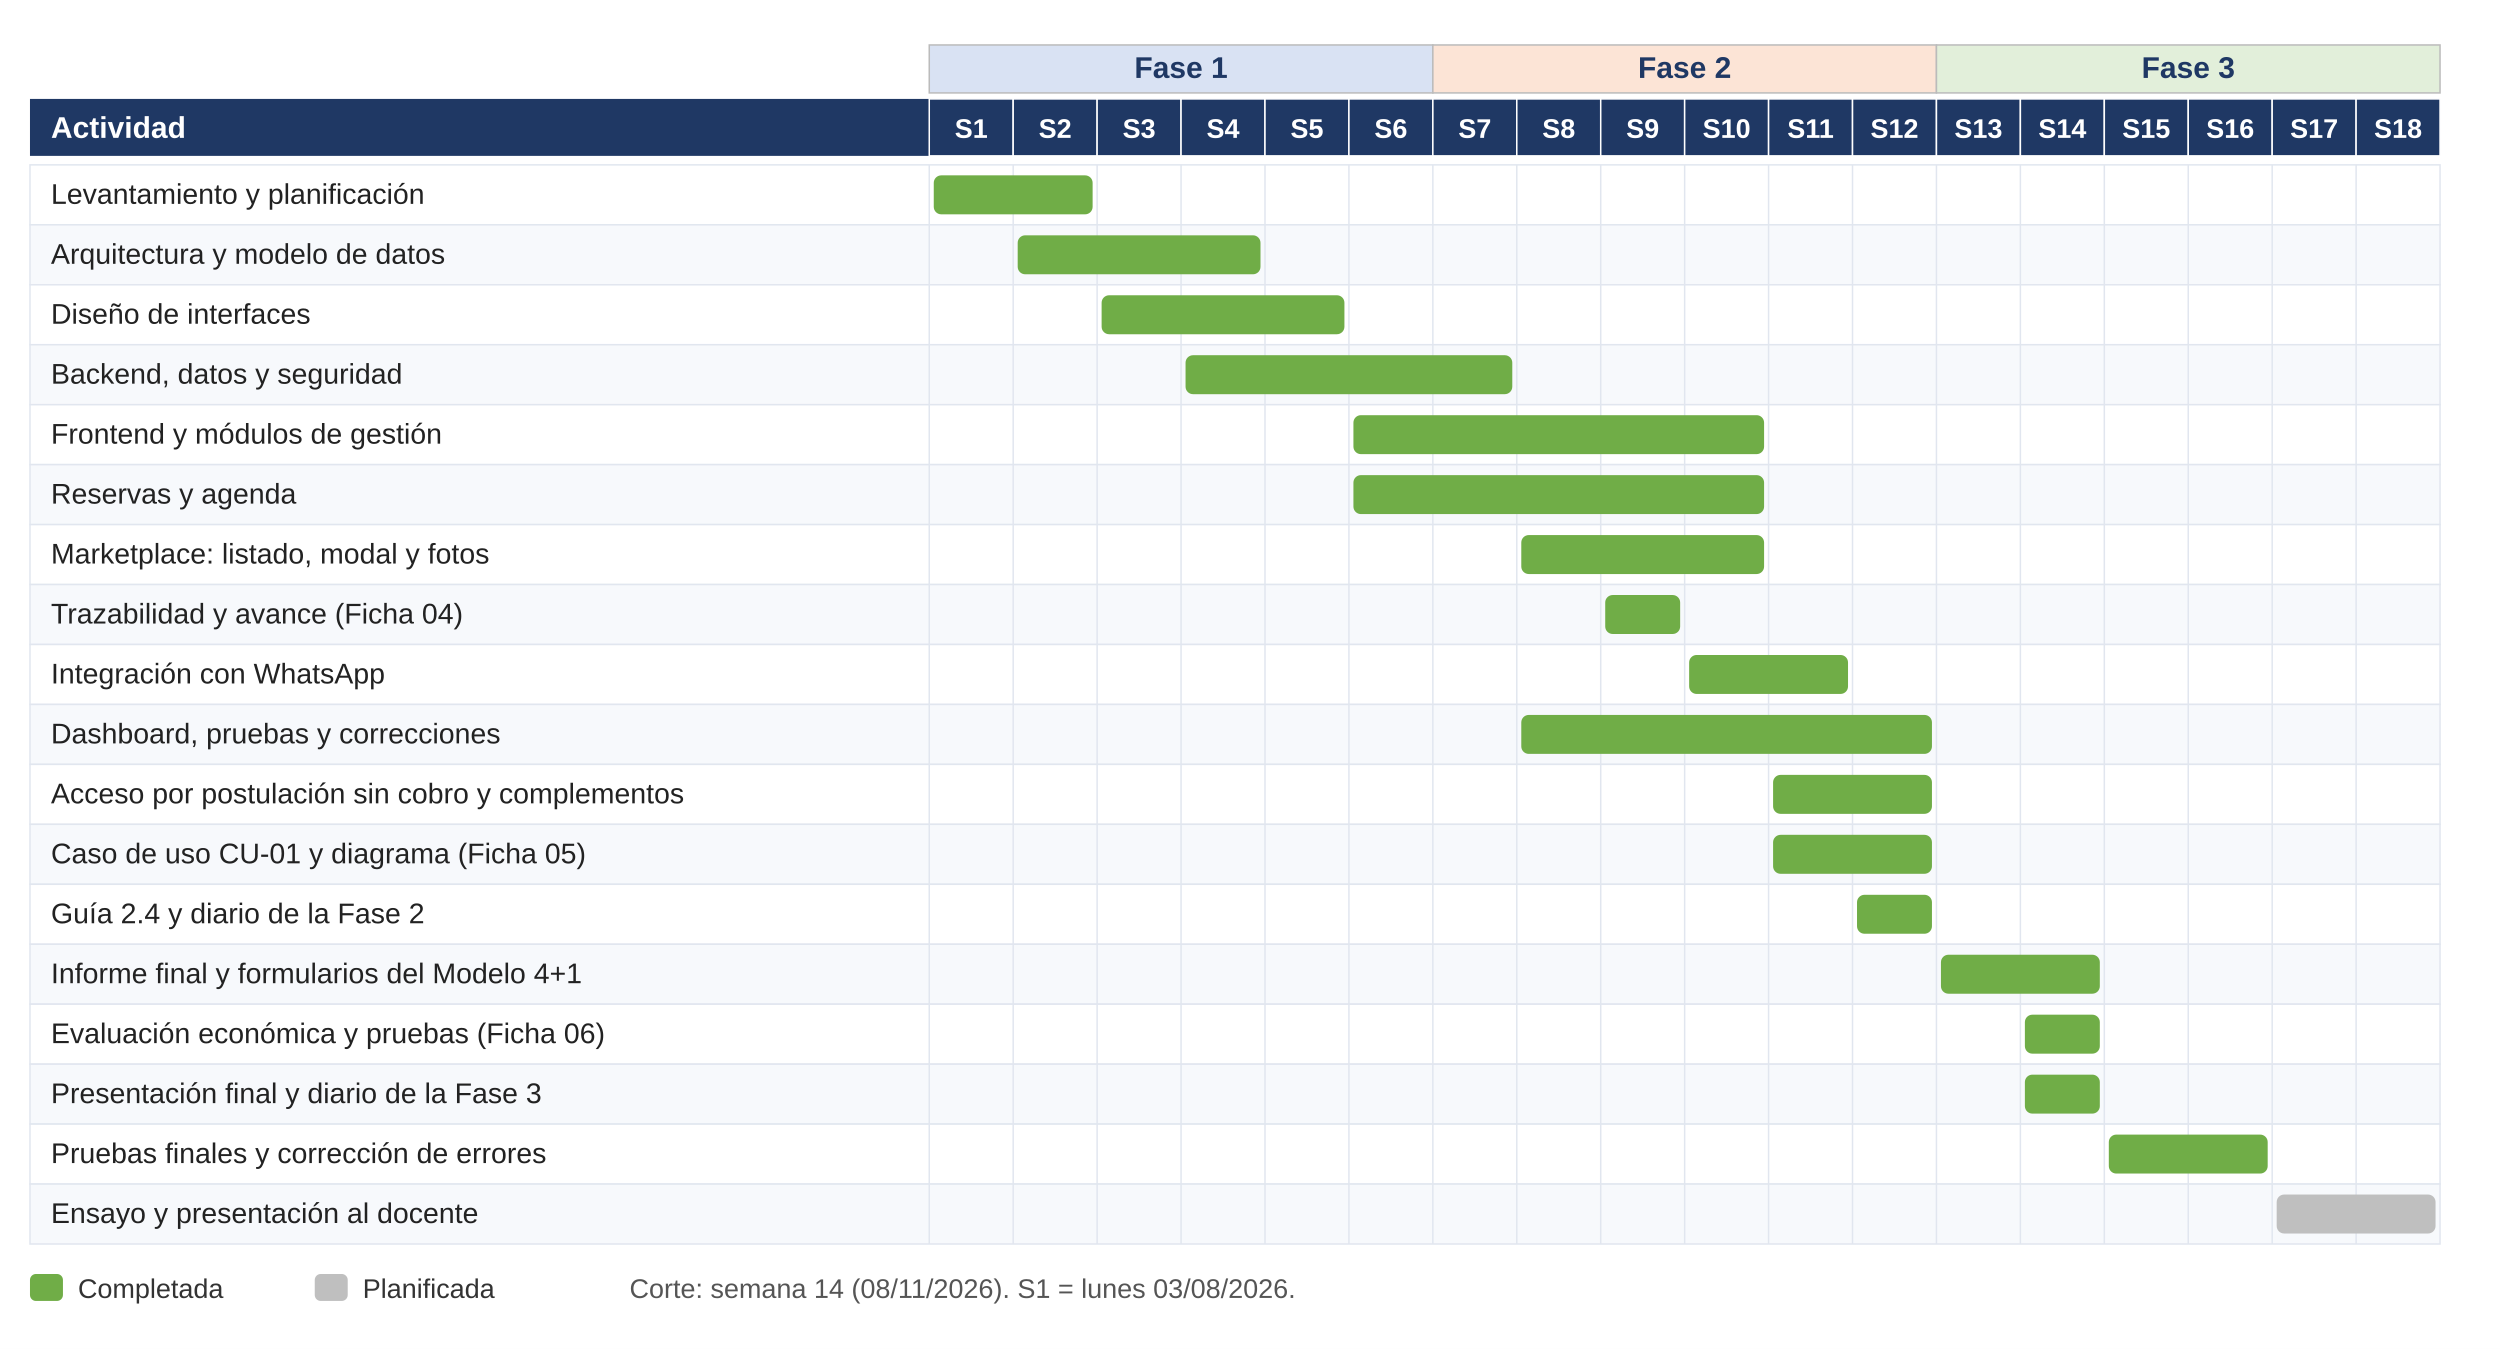
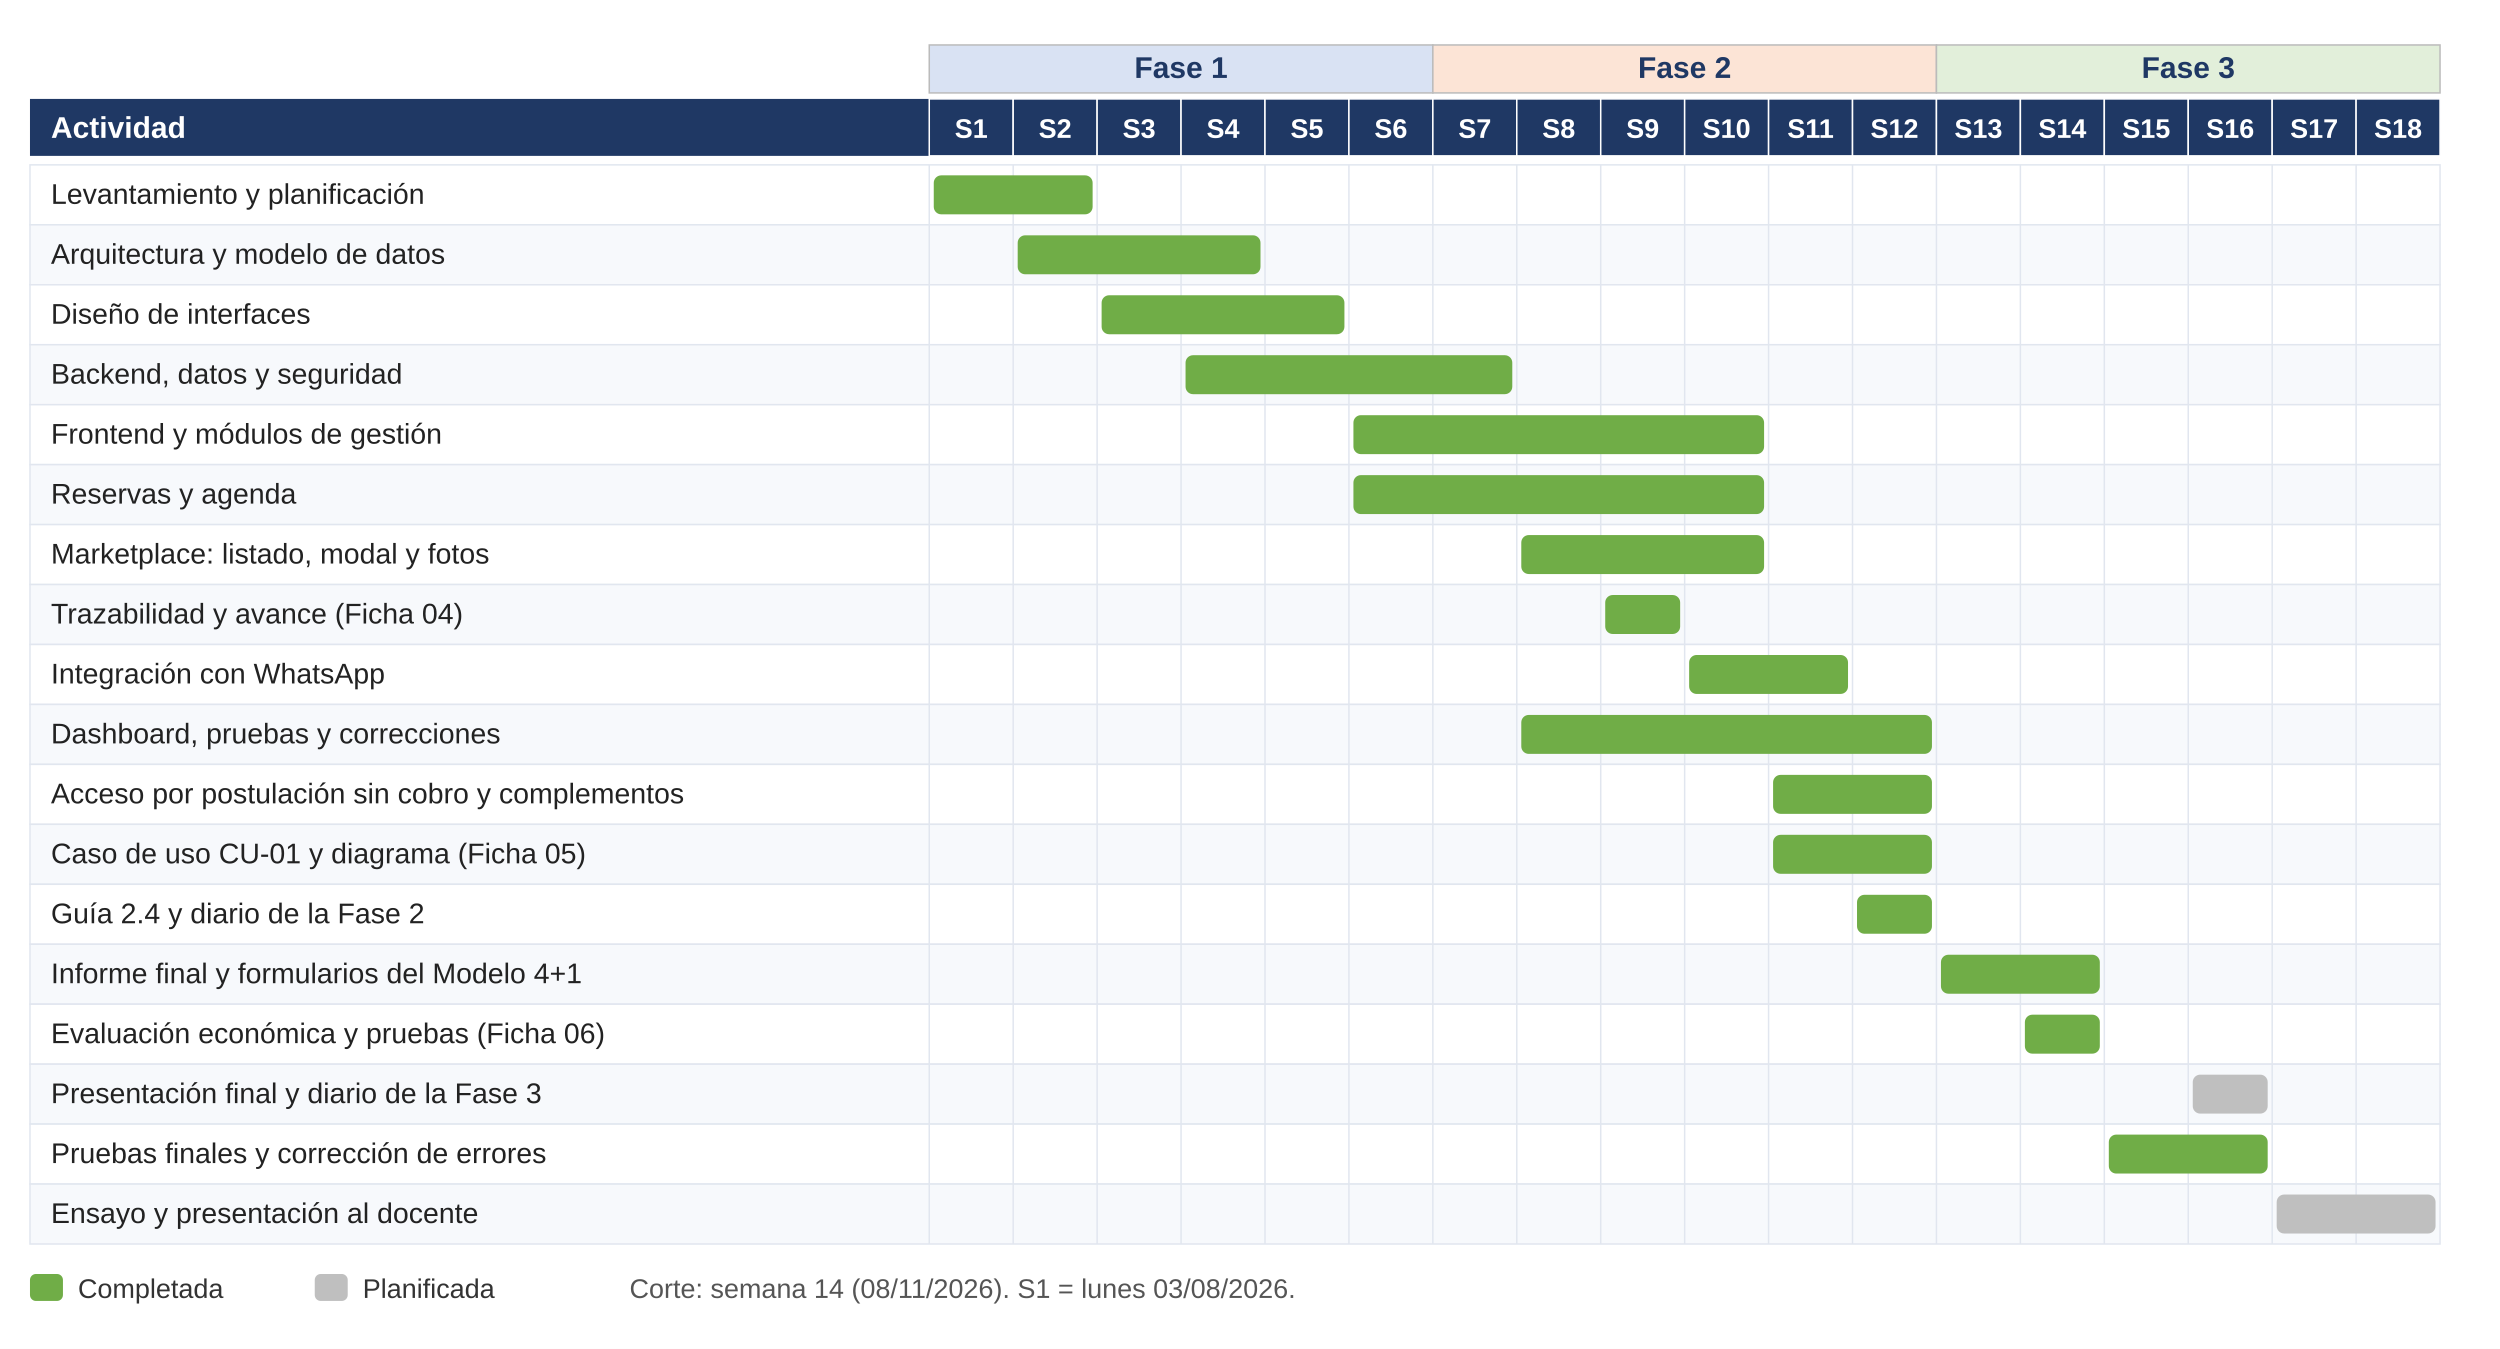
<svg xmlns="http://www.w3.org/2000/svg" width="1668" height="900">
  <rect width="1668" height="900" fill="#fff" />
  <rect x="620" y="30" width="336" height="32" fill="#D9E2F3" stroke="#bbb" />
  <text x="788" y="52" text-anchor="middle" font-family="Segoe UI, Arial" font-size="20" font-weight="700" fill="#1F3864">Fase 1</text>
  <rect x="956" y="30" width="336" height="32" fill="#FCE4D6" stroke="#bbb" />
  <text x="1124" y="52" text-anchor="middle" font-family="Segoe UI, Arial" font-size="20" font-weight="700" fill="#1F3864">Fase 2</text>
  <rect x="1292" y="30" width="336" height="32" fill="#E2EFDA" stroke="#bbb" />
  <text x="1460" y="52" text-anchor="middle" font-family="Segoe UI, Arial" font-size="20" font-weight="700" fill="#1F3864">Fase 3</text>
  <rect x="20" y="66" width="600" height="38" fill="#1F3864" />
  <text x="34" y="92" font-family="Segoe UI, Arial" font-size="20" font-weight="700" fill="#fff">Actividad</text>
  <rect x="620" y="66" width="56" height="38" fill="#1F3864" stroke="#fff" />
  <text x="648" y="92" text-anchor="middle" font-family="Segoe UI, Arial" font-size="18" font-weight="700" fill="#fff">S1</text>
  <rect x="676" y="66" width="56" height="38" fill="#1F3864" stroke="#fff" />
  <text x="704" y="92" text-anchor="middle" font-family="Segoe UI, Arial" font-size="18" font-weight="700" fill="#fff">S2</text>
  <rect x="732" y="66" width="56" height="38" fill="#1F3864" stroke="#fff" />
  <text x="760" y="92" text-anchor="middle" font-family="Segoe UI, Arial" font-size="18" font-weight="700" fill="#fff">S3</text>
  <rect x="788" y="66" width="56" height="38" fill="#1F3864" stroke="#fff" />
  <text x="816" y="92" text-anchor="middle" font-family="Segoe UI, Arial" font-size="18" font-weight="700" fill="#fff">S4</text>
  <rect x="844" y="66" width="56" height="38" fill="#1F3864" stroke="#fff" />
  <text x="872" y="92" text-anchor="middle" font-family="Segoe UI, Arial" font-size="18" font-weight="700" fill="#fff">S5</text>
  <rect x="900" y="66" width="56" height="38" fill="#1F3864" stroke="#fff" />
  <text x="928" y="92" text-anchor="middle" font-family="Segoe UI, Arial" font-size="18" font-weight="700" fill="#fff">S6</text>
  <rect x="956" y="66" width="56" height="38" fill="#1F3864" stroke="#fff" />
  <text x="984" y="92" text-anchor="middle" font-family="Segoe UI, Arial" font-size="18" font-weight="700" fill="#fff">S7</text>
  <rect x="1012" y="66" width="56" height="38" fill="#1F3864" stroke="#fff" />
  <text x="1040" y="92" text-anchor="middle" font-family="Segoe UI, Arial" font-size="18" font-weight="700" fill="#fff">S8</text>
  <rect x="1068" y="66" width="56" height="38" fill="#1F3864" stroke="#fff" />
  <text x="1096" y="92" text-anchor="middle" font-family="Segoe UI, Arial" font-size="18" font-weight="700" fill="#fff">S9</text>
  <rect x="1124" y="66" width="56" height="38" fill="#1F3864" stroke="#fff" />
  <text x="1152" y="92" text-anchor="middle" font-family="Segoe UI, Arial" font-size="18" font-weight="700" fill="#fff">S10</text>
  <rect x="1180" y="66" width="56" height="38" fill="#1F3864" stroke="#fff" />
  <text x="1208" y="92" text-anchor="middle" font-family="Segoe UI, Arial" font-size="18" font-weight="700" fill="#fff">S11</text>
  <rect x="1236" y="66" width="56" height="38" fill="#1F3864" stroke="#fff" />
  <text x="1264" y="92" text-anchor="middle" font-family="Segoe UI, Arial" font-size="18" font-weight="700" fill="#fff">S12</text>
  <rect x="1292" y="66" width="56" height="38" fill="#1F3864" stroke="#fff" />
  <text x="1320" y="92" text-anchor="middle" font-family="Segoe UI, Arial" font-size="18" font-weight="700" fill="#fff">S13</text>
  <rect x="1348" y="66" width="56" height="38" fill="#1F3864" stroke="#fff" />
  <text x="1376" y="92" text-anchor="middle" font-family="Segoe UI, Arial" font-size="18" font-weight="700" fill="#fff">S14</text>
  <rect x="1404" y="66" width="56" height="38" fill="#1F3864" stroke="#fff" />
  <text x="1432" y="92" text-anchor="middle" font-family="Segoe UI, Arial" font-size="18" font-weight="700" fill="#fff">S15</text>
  <rect x="1460" y="66" width="56" height="38" fill="#1F3864" stroke="#fff" />
  <text x="1488" y="92" text-anchor="middle" font-family="Segoe UI, Arial" font-size="18" font-weight="700" fill="#fff">S16</text>
  <rect x="1516" y="66" width="56" height="38" fill="#1F3864" stroke="#fff" />
  <text x="1544" y="92" text-anchor="middle" font-family="Segoe UI, Arial" font-size="18" font-weight="700" fill="#fff">S17</text>
  <rect x="1572" y="66" width="56" height="38" fill="#1F3864" stroke="#fff" />
  <text x="1600" y="92" text-anchor="middle" font-family="Segoe UI, Arial" font-size="18" font-weight="700" fill="#fff">S18</text>
  <rect x="20" y="110" width="1608" height="40" fill="#fff" stroke="#E1E6EF" />
  <text x="34" y="136" font-family="Segoe UI, Arial" font-size="19" fill="#222">Levantamiento y planificación</text>
  <line x1="620" y1="110" x2="620" y2="150" stroke="#E1E6EF" />
  <line x1="676" y1="110" x2="676" y2="150" stroke="#E1E6EF" />
  <line x1="732" y1="110" x2="732" y2="150" stroke="#E1E6EF" />
  <line x1="788" y1="110" x2="788" y2="150" stroke="#E1E6EF" />
  <line x1="844" y1="110" x2="844" y2="150" stroke="#E1E6EF" />
  <line x1="900" y1="110" x2="900" y2="150" stroke="#E1E6EF" />
  <line x1="956" y1="110" x2="956" y2="150" stroke="#E1E6EF" />
  <line x1="1012" y1="110" x2="1012" y2="150" stroke="#E1E6EF" />
  <line x1="1068" y1="110" x2="1068" y2="150" stroke="#E1E6EF" />
  <line x1="1124" y1="110" x2="1124" y2="150" stroke="#E1E6EF" />
  <line x1="1180" y1="110" x2="1180" y2="150" stroke="#E1E6EF" />
  <line x1="1236" y1="110" x2="1236" y2="150" stroke="#E1E6EF" />
  <line x1="1292" y1="110" x2="1292" y2="150" stroke="#E1E6EF" />
  <line x1="1348" y1="110" x2="1348" y2="150" stroke="#E1E6EF" />
  <line x1="1404" y1="110" x2="1404" y2="150" stroke="#E1E6EF" />
  <line x1="1460" y1="110" x2="1460" y2="150" stroke="#E1E6EF" />
  <line x1="1516" y1="110" x2="1516" y2="150" stroke="#E1E6EF" />
  <line x1="1572" y1="110" x2="1572" y2="150" stroke="#E1E6EF" />
  <rect x="623" y="117" width="106" height="26" rx="5" fill="#70AD47" />
  <rect x="20" y="150" width="1608" height="40" fill="#F7F9FC" stroke="#E1E6EF" />
  <text x="34" y="176" font-family="Segoe UI, Arial" font-size="19" fill="#222">Arquitectura y modelo de datos</text>
  <line x1="620" y1="150" x2="620" y2="190" stroke="#E1E6EF" />
  <line x1="676" y1="150" x2="676" y2="190" stroke="#E1E6EF" />
  <line x1="732" y1="150" x2="732" y2="190" stroke="#E1E6EF" />
  <line x1="788" y1="150" x2="788" y2="190" stroke="#E1E6EF" />
  <line x1="844" y1="150" x2="844" y2="190" stroke="#E1E6EF" />
  <line x1="900" y1="150" x2="900" y2="190" stroke="#E1E6EF" />
  <line x1="956" y1="150" x2="956" y2="190" stroke="#E1E6EF" />
  <line x1="1012" y1="150" x2="1012" y2="190" stroke="#E1E6EF" />
  <line x1="1068" y1="150" x2="1068" y2="190" stroke="#E1E6EF" />
  <line x1="1124" y1="150" x2="1124" y2="190" stroke="#E1E6EF" />
  <line x1="1180" y1="150" x2="1180" y2="190" stroke="#E1E6EF" />
  <line x1="1236" y1="150" x2="1236" y2="190" stroke="#E1E6EF" />
  <line x1="1292" y1="150" x2="1292" y2="190" stroke="#E1E6EF" />
  <line x1="1348" y1="150" x2="1348" y2="190" stroke="#E1E6EF" />
  <line x1="1404" y1="150" x2="1404" y2="190" stroke="#E1E6EF" />
  <line x1="1460" y1="150" x2="1460" y2="190" stroke="#E1E6EF" />
  <line x1="1516" y1="150" x2="1516" y2="190" stroke="#E1E6EF" />
  <line x1="1572" y1="150" x2="1572" y2="190" stroke="#E1E6EF" />
  <rect x="679" y="157" width="162" height="26" rx="5" fill="#70AD47" />
  <rect x="20" y="190" width="1608" height="40" fill="#fff" stroke="#E1E6EF" />
  <text x="34" y="216" font-family="Segoe UI, Arial" font-size="19" fill="#222">Diseño de interfaces</text>
  <line x1="620" y1="190" x2="620" y2="230" stroke="#E1E6EF" />
  <line x1="676" y1="190" x2="676" y2="230" stroke="#E1E6EF" />
  <line x1="732" y1="190" x2="732" y2="230" stroke="#E1E6EF" />
  <line x1="788" y1="190" x2="788" y2="230" stroke="#E1E6EF" />
  <line x1="844" y1="190" x2="844" y2="230" stroke="#E1E6EF" />
  <line x1="900" y1="190" x2="900" y2="230" stroke="#E1E6EF" />
  <line x1="956" y1="190" x2="956" y2="230" stroke="#E1E6EF" />
  <line x1="1012" y1="190" x2="1012" y2="230" stroke="#E1E6EF" />
  <line x1="1068" y1="190" x2="1068" y2="230" stroke="#E1E6EF" />
  <line x1="1124" y1="190" x2="1124" y2="230" stroke="#E1E6EF" />
  <line x1="1180" y1="190" x2="1180" y2="230" stroke="#E1E6EF" />
  <line x1="1236" y1="190" x2="1236" y2="230" stroke="#E1E6EF" />
  <line x1="1292" y1="190" x2="1292" y2="230" stroke="#E1E6EF" />
  <line x1="1348" y1="190" x2="1348" y2="230" stroke="#E1E6EF" />
  <line x1="1404" y1="190" x2="1404" y2="230" stroke="#E1E6EF" />
  <line x1="1460" y1="190" x2="1460" y2="230" stroke="#E1E6EF" />
  <line x1="1516" y1="190" x2="1516" y2="230" stroke="#E1E6EF" />
  <line x1="1572" y1="190" x2="1572" y2="230" stroke="#E1E6EF" />
  <rect x="735" y="197" width="162" height="26" rx="5" fill="#70AD47" />
  <rect x="20" y="230" width="1608" height="40" fill="#F7F9FC" stroke="#E1E6EF" />
  <text x="34" y="256" font-family="Segoe UI, Arial" font-size="19" fill="#222">Backend, datos y seguridad</text>
  <line x1="620" y1="230" x2="620" y2="270" stroke="#E1E6EF" />
  <line x1="676" y1="230" x2="676" y2="270" stroke="#E1E6EF" />
  <line x1="732" y1="230" x2="732" y2="270" stroke="#E1E6EF" />
  <line x1="788" y1="230" x2="788" y2="270" stroke="#E1E6EF" />
  <line x1="844" y1="230" x2="844" y2="270" stroke="#E1E6EF" />
  <line x1="900" y1="230" x2="900" y2="270" stroke="#E1E6EF" />
  <line x1="956" y1="230" x2="956" y2="270" stroke="#E1E6EF" />
  <line x1="1012" y1="230" x2="1012" y2="270" stroke="#E1E6EF" />
  <line x1="1068" y1="230" x2="1068" y2="270" stroke="#E1E6EF" />
  <line x1="1124" y1="230" x2="1124" y2="270" stroke="#E1E6EF" />
  <line x1="1180" y1="230" x2="1180" y2="270" stroke="#E1E6EF" />
  <line x1="1236" y1="230" x2="1236" y2="270" stroke="#E1E6EF" />
  <line x1="1292" y1="230" x2="1292" y2="270" stroke="#E1E6EF" />
  <line x1="1348" y1="230" x2="1348" y2="270" stroke="#E1E6EF" />
  <line x1="1404" y1="230" x2="1404" y2="270" stroke="#E1E6EF" />
  <line x1="1460" y1="230" x2="1460" y2="270" stroke="#E1E6EF" />
  <line x1="1516" y1="230" x2="1516" y2="270" stroke="#E1E6EF" />
  <line x1="1572" y1="230" x2="1572" y2="270" stroke="#E1E6EF" />
  <rect x="791" y="237" width="218" height="26" rx="5" fill="#70AD47" />
  <rect x="20" y="270" width="1608" height="40" fill="#fff" stroke="#E1E6EF" />
  <text x="34" y="296" font-family="Segoe UI, Arial" font-size="19" fill="#222">Frontend y módulos de gestión</text>
  <line x1="620" y1="270" x2="620" y2="310" stroke="#E1E6EF" />
  <line x1="676" y1="270" x2="676" y2="310" stroke="#E1E6EF" />
  <line x1="732" y1="270" x2="732" y2="310" stroke="#E1E6EF" />
  <line x1="788" y1="270" x2="788" y2="310" stroke="#E1E6EF" />
  <line x1="844" y1="270" x2="844" y2="310" stroke="#E1E6EF" />
  <line x1="900" y1="270" x2="900" y2="310" stroke="#E1E6EF" />
  <line x1="956" y1="270" x2="956" y2="310" stroke="#E1E6EF" />
  <line x1="1012" y1="270" x2="1012" y2="310" stroke="#E1E6EF" />
  <line x1="1068" y1="270" x2="1068" y2="310" stroke="#E1E6EF" />
  <line x1="1124" y1="270" x2="1124" y2="310" stroke="#E1E6EF" />
  <line x1="1180" y1="270" x2="1180" y2="310" stroke="#E1E6EF" />
  <line x1="1236" y1="270" x2="1236" y2="310" stroke="#E1E6EF" />
  <line x1="1292" y1="270" x2="1292" y2="310" stroke="#E1E6EF" />
  <line x1="1348" y1="270" x2="1348" y2="310" stroke="#E1E6EF" />
  <line x1="1404" y1="270" x2="1404" y2="310" stroke="#E1E6EF" />
  <line x1="1460" y1="270" x2="1460" y2="310" stroke="#E1E6EF" />
  <line x1="1516" y1="270" x2="1516" y2="310" stroke="#E1E6EF" />
  <line x1="1572" y1="270" x2="1572" y2="310" stroke="#E1E6EF" />
  <rect x="903" y="277" width="274" height="26" rx="5" fill="#70AD47" />
  <rect x="20" y="310" width="1608" height="40" fill="#F7F9FC" stroke="#E1E6EF" />
  <text x="34" y="336" font-family="Segoe UI, Arial" font-size="19" fill="#222">Reservas y agenda</text>
  <line x1="620" y1="310" x2="620" y2="350" stroke="#E1E6EF" />
  <line x1="676" y1="310" x2="676" y2="350" stroke="#E1E6EF" />
  <line x1="732" y1="310" x2="732" y2="350" stroke="#E1E6EF" />
  <line x1="788" y1="310" x2="788" y2="350" stroke="#E1E6EF" />
  <line x1="844" y1="310" x2="844" y2="350" stroke="#E1E6EF" />
  <line x1="900" y1="310" x2="900" y2="350" stroke="#E1E6EF" />
  <line x1="956" y1="310" x2="956" y2="350" stroke="#E1E6EF" />
  <line x1="1012" y1="310" x2="1012" y2="350" stroke="#E1E6EF" />
  <line x1="1068" y1="310" x2="1068" y2="350" stroke="#E1E6EF" />
  <line x1="1124" y1="310" x2="1124" y2="350" stroke="#E1E6EF" />
  <line x1="1180" y1="310" x2="1180" y2="350" stroke="#E1E6EF" />
  <line x1="1236" y1="310" x2="1236" y2="350" stroke="#E1E6EF" />
  <line x1="1292" y1="310" x2="1292" y2="350" stroke="#E1E6EF" />
  <line x1="1348" y1="310" x2="1348" y2="350" stroke="#E1E6EF" />
  <line x1="1404" y1="310" x2="1404" y2="350" stroke="#E1E6EF" />
  <line x1="1460" y1="310" x2="1460" y2="350" stroke="#E1E6EF" />
  <line x1="1516" y1="310" x2="1516" y2="350" stroke="#E1E6EF" />
  <line x1="1572" y1="310" x2="1572" y2="350" stroke="#E1E6EF" />
  <rect x="903" y="317" width="274" height="26" rx="5" fill="#70AD47" />
  <rect x="20" y="350" width="1608" height="40" fill="#fff" stroke="#E1E6EF" />
  <text x="34" y="376" font-family="Segoe UI, Arial" font-size="19" fill="#222">Marketplace: listado, modal y fotos</text>
  <line x1="620" y1="350" x2="620" y2="390" stroke="#E1E6EF" />
  <line x1="676" y1="350" x2="676" y2="390" stroke="#E1E6EF" />
  <line x1="732" y1="350" x2="732" y2="390" stroke="#E1E6EF" />
  <line x1="788" y1="350" x2="788" y2="390" stroke="#E1E6EF" />
  <line x1="844" y1="350" x2="844" y2="390" stroke="#E1E6EF" />
  <line x1="900" y1="350" x2="900" y2="390" stroke="#E1E6EF" />
  <line x1="956" y1="350" x2="956" y2="390" stroke="#E1E6EF" />
  <line x1="1012" y1="350" x2="1012" y2="390" stroke="#E1E6EF" />
  <line x1="1068" y1="350" x2="1068" y2="390" stroke="#E1E6EF" />
  <line x1="1124" y1="350" x2="1124" y2="390" stroke="#E1E6EF" />
  <line x1="1180" y1="350" x2="1180" y2="390" stroke="#E1E6EF" />
  <line x1="1236" y1="350" x2="1236" y2="390" stroke="#E1E6EF" />
  <line x1="1292" y1="350" x2="1292" y2="390" stroke="#E1E6EF" />
  <line x1="1348" y1="350" x2="1348" y2="390" stroke="#E1E6EF" />
  <line x1="1404" y1="350" x2="1404" y2="390" stroke="#E1E6EF" />
  <line x1="1460" y1="350" x2="1460" y2="390" stroke="#E1E6EF" />
  <line x1="1516" y1="350" x2="1516" y2="390" stroke="#E1E6EF" />
  <line x1="1572" y1="350" x2="1572" y2="390" stroke="#E1E6EF" />
  <rect x="1015" y="357" width="162" height="26" rx="5" fill="#70AD47" />
  <rect x="20" y="390" width="1608" height="40" fill="#F7F9FC" stroke="#E1E6EF" />
  <text x="34" y="416" font-family="Segoe UI, Arial" font-size="19" fill="#222">Trazabilidad y avance (Ficha 04)</text>
  <line x1="620" y1="390" x2="620" y2="430" stroke="#E1E6EF" />
  <line x1="676" y1="390" x2="676" y2="430" stroke="#E1E6EF" />
  <line x1="732" y1="390" x2="732" y2="430" stroke="#E1E6EF" />
  <line x1="788" y1="390" x2="788" y2="430" stroke="#E1E6EF" />
  <line x1="844" y1="390" x2="844" y2="430" stroke="#E1E6EF" />
  <line x1="900" y1="390" x2="900" y2="430" stroke="#E1E6EF" />
  <line x1="956" y1="390" x2="956" y2="430" stroke="#E1E6EF" />
  <line x1="1012" y1="390" x2="1012" y2="430" stroke="#E1E6EF" />
  <line x1="1068" y1="390" x2="1068" y2="430" stroke="#E1E6EF" />
  <line x1="1124" y1="390" x2="1124" y2="430" stroke="#E1E6EF" />
  <line x1="1180" y1="390" x2="1180" y2="430" stroke="#E1E6EF" />
  <line x1="1236" y1="390" x2="1236" y2="430" stroke="#E1E6EF" />
  <line x1="1292" y1="390" x2="1292" y2="430" stroke="#E1E6EF" />
  <line x1="1348" y1="390" x2="1348" y2="430" stroke="#E1E6EF" />
  <line x1="1404" y1="390" x2="1404" y2="430" stroke="#E1E6EF" />
  <line x1="1460" y1="390" x2="1460" y2="430" stroke="#E1E6EF" />
  <line x1="1516" y1="390" x2="1516" y2="430" stroke="#E1E6EF" />
  <line x1="1572" y1="390" x2="1572" y2="430" stroke="#E1E6EF" />
  <rect x="1071" y="397" width="50" height="26" rx="5" fill="#70AD47" />
  <rect x="20" y="430" width="1608" height="40" fill="#fff" stroke="#E1E6EF" />
  <text x="34" y="456" font-family="Segoe UI, Arial" font-size="19" fill="#222">Integración con WhatsApp</text>
  <line x1="620" y1="430" x2="620" y2="470" stroke="#E1E6EF" />
  <line x1="676" y1="430" x2="676" y2="470" stroke="#E1E6EF" />
  <line x1="732" y1="430" x2="732" y2="470" stroke="#E1E6EF" />
  <line x1="788" y1="430" x2="788" y2="470" stroke="#E1E6EF" />
  <line x1="844" y1="430" x2="844" y2="470" stroke="#E1E6EF" />
  <line x1="900" y1="430" x2="900" y2="470" stroke="#E1E6EF" />
  <line x1="956" y1="430" x2="956" y2="470" stroke="#E1E6EF" />
  <line x1="1012" y1="430" x2="1012" y2="470" stroke="#E1E6EF" />
  <line x1="1068" y1="430" x2="1068" y2="470" stroke="#E1E6EF" />
  <line x1="1124" y1="430" x2="1124" y2="470" stroke="#E1E6EF" />
  <line x1="1180" y1="430" x2="1180" y2="470" stroke="#E1E6EF" />
  <line x1="1236" y1="430" x2="1236" y2="470" stroke="#E1E6EF" />
  <line x1="1292" y1="430" x2="1292" y2="470" stroke="#E1E6EF" />
  <line x1="1348" y1="430" x2="1348" y2="470" stroke="#E1E6EF" />
  <line x1="1404" y1="430" x2="1404" y2="470" stroke="#E1E6EF" />
  <line x1="1460" y1="430" x2="1460" y2="470" stroke="#E1E6EF" />
  <line x1="1516" y1="430" x2="1516" y2="470" stroke="#E1E6EF" />
  <line x1="1572" y1="430" x2="1572" y2="470" stroke="#E1E6EF" />
  <rect x="1127" y="437" width="106" height="26" rx="5" fill="#70AD47" />
  <rect x="20" y="470" width="1608" height="40" fill="#F7F9FC" stroke="#E1E6EF" />
  <text x="34" y="496" font-family="Segoe UI, Arial" font-size="19" fill="#222">Dashboard, pruebas y correcciones</text>
  <line x1="620" y1="470" x2="620" y2="510" stroke="#E1E6EF" />
  <line x1="676" y1="470" x2="676" y2="510" stroke="#E1E6EF" />
  <line x1="732" y1="470" x2="732" y2="510" stroke="#E1E6EF" />
  <line x1="788" y1="470" x2="788" y2="510" stroke="#E1E6EF" />
  <line x1="844" y1="470" x2="844" y2="510" stroke="#E1E6EF" />
  <line x1="900" y1="470" x2="900" y2="510" stroke="#E1E6EF" />
  <line x1="956" y1="470" x2="956" y2="510" stroke="#E1E6EF" />
  <line x1="1012" y1="470" x2="1012" y2="510" stroke="#E1E6EF" />
  <line x1="1068" y1="470" x2="1068" y2="510" stroke="#E1E6EF" />
  <line x1="1124" y1="470" x2="1124" y2="510" stroke="#E1E6EF" />
  <line x1="1180" y1="470" x2="1180" y2="510" stroke="#E1E6EF" />
  <line x1="1236" y1="470" x2="1236" y2="510" stroke="#E1E6EF" />
  <line x1="1292" y1="470" x2="1292" y2="510" stroke="#E1E6EF" />
  <line x1="1348" y1="470" x2="1348" y2="510" stroke="#E1E6EF" />
  <line x1="1404" y1="470" x2="1404" y2="510" stroke="#E1E6EF" />
  <line x1="1460" y1="470" x2="1460" y2="510" stroke="#E1E6EF" />
  <line x1="1516" y1="470" x2="1516" y2="510" stroke="#E1E6EF" />
  <line x1="1572" y1="470" x2="1572" y2="510" stroke="#E1E6EF" />
  <rect x="1015" y="477" width="274" height="26" rx="5" fill="#70AD47" />
  <rect x="20" y="510" width="1608" height="40" fill="#fff" stroke="#E1E6EF" />
  <text x="34" y="536" font-family="Segoe UI, Arial" font-size="19" fill="#222">Acceso por postulación sin cobro y complementos</text>
  <line x1="620" y1="510" x2="620" y2="550" stroke="#E1E6EF" />
  <line x1="676" y1="510" x2="676" y2="550" stroke="#E1E6EF" />
  <line x1="732" y1="510" x2="732" y2="550" stroke="#E1E6EF" />
  <line x1="788" y1="510" x2="788" y2="550" stroke="#E1E6EF" />
  <line x1="844" y1="510" x2="844" y2="550" stroke="#E1E6EF" />
  <line x1="900" y1="510" x2="900" y2="550" stroke="#E1E6EF" />
  <line x1="956" y1="510" x2="956" y2="550" stroke="#E1E6EF" />
  <line x1="1012" y1="510" x2="1012" y2="550" stroke="#E1E6EF" />
  <line x1="1068" y1="510" x2="1068" y2="550" stroke="#E1E6EF" />
  <line x1="1124" y1="510" x2="1124" y2="550" stroke="#E1E6EF" />
  <line x1="1180" y1="510" x2="1180" y2="550" stroke="#E1E6EF" />
  <line x1="1236" y1="510" x2="1236" y2="550" stroke="#E1E6EF" />
  <line x1="1292" y1="510" x2="1292" y2="550" stroke="#E1E6EF" />
  <line x1="1348" y1="510" x2="1348" y2="550" stroke="#E1E6EF" />
  <line x1="1404" y1="510" x2="1404" y2="550" stroke="#E1E6EF" />
  <line x1="1460" y1="510" x2="1460" y2="550" stroke="#E1E6EF" />
  <line x1="1516" y1="510" x2="1516" y2="550" stroke="#E1E6EF" />
  <line x1="1572" y1="510" x2="1572" y2="550" stroke="#E1E6EF" />
  <rect x="1183" y="517" width="106" height="26" rx="5" fill="#70AD47" />
  <rect x="20" y="550" width="1608" height="40" fill="#F7F9FC" stroke="#E1E6EF" />
  <text x="34" y="576" font-family="Segoe UI, Arial" font-size="19" fill="#222">Caso de uso CU-01 y diagrama (Ficha 05)</text>
  <line x1="620" y1="550" x2="620" y2="590" stroke="#E1E6EF" />
  <line x1="676" y1="550" x2="676" y2="590" stroke="#E1E6EF" />
  <line x1="732" y1="550" x2="732" y2="590" stroke="#E1E6EF" />
  <line x1="788" y1="550" x2="788" y2="590" stroke="#E1E6EF" />
  <line x1="844" y1="550" x2="844" y2="590" stroke="#E1E6EF" />
  <line x1="900" y1="550" x2="900" y2="590" stroke="#E1E6EF" />
  <line x1="956" y1="550" x2="956" y2="590" stroke="#E1E6EF" />
  <line x1="1012" y1="550" x2="1012" y2="590" stroke="#E1E6EF" />
  <line x1="1068" y1="550" x2="1068" y2="590" stroke="#E1E6EF" />
  <line x1="1124" y1="550" x2="1124" y2="590" stroke="#E1E6EF" />
  <line x1="1180" y1="550" x2="1180" y2="590" stroke="#E1E6EF" />
  <line x1="1236" y1="550" x2="1236" y2="590" stroke="#E1E6EF" />
  <line x1="1292" y1="550" x2="1292" y2="590" stroke="#E1E6EF" />
  <line x1="1348" y1="550" x2="1348" y2="590" stroke="#E1E6EF" />
  <line x1="1404" y1="550" x2="1404" y2="590" stroke="#E1E6EF" />
  <line x1="1460" y1="550" x2="1460" y2="590" stroke="#E1E6EF" />
  <line x1="1516" y1="550" x2="1516" y2="590" stroke="#E1E6EF" />
  <line x1="1572" y1="550" x2="1572" y2="590" stroke="#E1E6EF" />
  <rect x="1183" y="557" width="106" height="26" rx="5" fill="#70AD47" />
  <rect x="20" y="590" width="1608" height="40" fill="#fff" stroke="#E1E6EF" />
  <text x="34" y="616" font-family="Segoe UI, Arial" font-size="19" fill="#222">Guía 2.4 y diario de la Fase 2</text>
  <line x1="620" y1="590" x2="620" y2="630" stroke="#E1E6EF" />
  <line x1="676" y1="590" x2="676" y2="630" stroke="#E1E6EF" />
  <line x1="732" y1="590" x2="732" y2="630" stroke="#E1E6EF" />
  <line x1="788" y1="590" x2="788" y2="630" stroke="#E1E6EF" />
  <line x1="844" y1="590" x2="844" y2="630" stroke="#E1E6EF" />
  <line x1="900" y1="590" x2="900" y2="630" stroke="#E1E6EF" />
  <line x1="956" y1="590" x2="956" y2="630" stroke="#E1E6EF" />
  <line x1="1012" y1="590" x2="1012" y2="630" stroke="#E1E6EF" />
  <line x1="1068" y1="590" x2="1068" y2="630" stroke="#E1E6EF" />
  <line x1="1124" y1="590" x2="1124" y2="630" stroke="#E1E6EF" />
  <line x1="1180" y1="590" x2="1180" y2="630" stroke="#E1E6EF" />
  <line x1="1236" y1="590" x2="1236" y2="630" stroke="#E1E6EF" />
  <line x1="1292" y1="590" x2="1292" y2="630" stroke="#E1E6EF" />
  <line x1="1348" y1="590" x2="1348" y2="630" stroke="#E1E6EF" />
  <line x1="1404" y1="590" x2="1404" y2="630" stroke="#E1E6EF" />
  <line x1="1460" y1="590" x2="1460" y2="630" stroke="#E1E6EF" />
  <line x1="1516" y1="590" x2="1516" y2="630" stroke="#E1E6EF" />
  <line x1="1572" y1="590" x2="1572" y2="630" stroke="#E1E6EF" />
  <rect x="1239" y="597" width="50" height="26" rx="5" fill="#70AD47" />
  <rect x="20" y="630" width="1608" height="40" fill="#F7F9FC" stroke="#E1E6EF" />
  <text x="34" y="656" font-family="Segoe UI, Arial" font-size="19" fill="#222">Informe final y formularios del Modelo 4+1</text>
  <line x1="620" y1="630" x2="620" y2="670" stroke="#E1E6EF" />
  <line x1="676" y1="630" x2="676" y2="670" stroke="#E1E6EF" />
  <line x1="732" y1="630" x2="732" y2="670" stroke="#E1E6EF" />
  <line x1="788" y1="630" x2="788" y2="670" stroke="#E1E6EF" />
  <line x1="844" y1="630" x2="844" y2="670" stroke="#E1E6EF" />
  <line x1="900" y1="630" x2="900" y2="670" stroke="#E1E6EF" />
  <line x1="956" y1="630" x2="956" y2="670" stroke="#E1E6EF" />
  <line x1="1012" y1="630" x2="1012" y2="670" stroke="#E1E6EF" />
  <line x1="1068" y1="630" x2="1068" y2="670" stroke="#E1E6EF" />
  <line x1="1124" y1="630" x2="1124" y2="670" stroke="#E1E6EF" />
  <line x1="1180" y1="630" x2="1180" y2="670" stroke="#E1E6EF" />
  <line x1="1236" y1="630" x2="1236" y2="670" stroke="#E1E6EF" />
  <line x1="1292" y1="630" x2="1292" y2="670" stroke="#E1E6EF" />
  <line x1="1348" y1="630" x2="1348" y2="670" stroke="#E1E6EF" />
  <line x1="1404" y1="630" x2="1404" y2="670" stroke="#E1E6EF" />
  <line x1="1460" y1="630" x2="1460" y2="670" stroke="#E1E6EF" />
  <line x1="1516" y1="630" x2="1516" y2="670" stroke="#E1E6EF" />
  <line x1="1572" y1="630" x2="1572" y2="670" stroke="#E1E6EF" />
  <rect x="1295" y="637" width="106" height="26" rx="5" fill="#70AD47" />
  <rect x="20" y="670" width="1608" height="40" fill="#fff" stroke="#E1E6EF" />
  <text x="34" y="696" font-family="Segoe UI, Arial" font-size="19" fill="#222">Evaluación económica y pruebas (Ficha 06)</text>
  <line x1="620" y1="670" x2="620" y2="710" stroke="#E1E6EF" />
  <line x1="676" y1="670" x2="676" y2="710" stroke="#E1E6EF" />
  <line x1="732" y1="670" x2="732" y2="710" stroke="#E1E6EF" />
  <line x1="788" y1="670" x2="788" y2="710" stroke="#E1E6EF" />
  <line x1="844" y1="670" x2="844" y2="710" stroke="#E1E6EF" />
  <line x1="900" y1="670" x2="900" y2="710" stroke="#E1E6EF" />
  <line x1="956" y1="670" x2="956" y2="710" stroke="#E1E6EF" />
  <line x1="1012" y1="670" x2="1012" y2="710" stroke="#E1E6EF" />
  <line x1="1068" y1="670" x2="1068" y2="710" stroke="#E1E6EF" />
  <line x1="1124" y1="670" x2="1124" y2="710" stroke="#E1E6EF" />
  <line x1="1180" y1="670" x2="1180" y2="710" stroke="#E1E6EF" />
  <line x1="1236" y1="670" x2="1236" y2="710" stroke="#E1E6EF" />
  <line x1="1292" y1="670" x2="1292" y2="710" stroke="#E1E6EF" />
  <line x1="1348" y1="670" x2="1348" y2="710" stroke="#E1E6EF" />
  <line x1="1404" y1="670" x2="1404" y2="710" stroke="#E1E6EF" />
  <line x1="1460" y1="670" x2="1460" y2="710" stroke="#E1E6EF" />
  <line x1="1516" y1="670" x2="1516" y2="710" stroke="#E1E6EF" />
  <line x1="1572" y1="670" x2="1572" y2="710" stroke="#E1E6EF" />
  <rect x="1351" y="677" width="50" height="26" rx="5" fill="#70AD47" />
  <rect x="20" y="710" width="1608" height="40" fill="#F7F9FC" stroke="#E1E6EF" />
  <text x="34" y="736" font-family="Segoe UI, Arial" font-size="19" fill="#222">Presentación final y diario de la Fase 3</text>
  <line x1="620" y1="710" x2="620" y2="750" stroke="#E1E6EF" />
  <line x1="676" y1="710" x2="676" y2="750" stroke="#E1E6EF" />
  <line x1="732" y1="710" x2="732" y2="750" stroke="#E1E6EF" />
  <line x1="788" y1="710" x2="788" y2="750" stroke="#E1E6EF" />
  <line x1="844" y1="710" x2="844" y2="750" stroke="#E1E6EF" />
  <line x1="900" y1="710" x2="900" y2="750" stroke="#E1E6EF" />
  <line x1="956" y1="710" x2="956" y2="750" stroke="#E1E6EF" />
  <line x1="1012" y1="710" x2="1012" y2="750" stroke="#E1E6EF" />
  <line x1="1068" y1="710" x2="1068" y2="750" stroke="#E1E6EF" />
  <line x1="1124" y1="710" x2="1124" y2="750" stroke="#E1E6EF" />
  <line x1="1180" y1="710" x2="1180" y2="750" stroke="#E1E6EF" />
  <line x1="1236" y1="710" x2="1236" y2="750" stroke="#E1E6EF" />
  <line x1="1292" y1="710" x2="1292" y2="750" stroke="#E1E6EF" />
  <line x1="1348" y1="710" x2="1348" y2="750" stroke="#E1E6EF" />
  <line x1="1404" y1="710" x2="1404" y2="750" stroke="#E1E6EF" />
  <line x1="1460" y1="710" x2="1460" y2="750" stroke="#E1E6EF" />
  <line x1="1516" y1="710" x2="1516" y2="750" stroke="#E1E6EF" />
  <line x1="1572" y1="710" x2="1572" y2="750" stroke="#E1E6EF" />
-   <rect x="1351" y="717" width="50" height="26" rx="5" fill="#70AD47" />
+   <rect x="1463" y="717" width="50" height="26" rx="5" fill="#BFBFBF" />
  <rect x="20" y="750" width="1608" height="40" fill="#fff" stroke="#E1E6EF" />
  <text x="34" y="776" font-family="Segoe UI, Arial" font-size="19" fill="#222">Pruebas finales y corrección de errores</text>
  <line x1="620" y1="750" x2="620" y2="790" stroke="#E1E6EF" />
  <line x1="676" y1="750" x2="676" y2="790" stroke="#E1E6EF" />
  <line x1="732" y1="750" x2="732" y2="790" stroke="#E1E6EF" />
  <line x1="788" y1="750" x2="788" y2="790" stroke="#E1E6EF" />
  <line x1="844" y1="750" x2="844" y2="790" stroke="#E1E6EF" />
  <line x1="900" y1="750" x2="900" y2="790" stroke="#E1E6EF" />
  <line x1="956" y1="750" x2="956" y2="790" stroke="#E1E6EF" />
  <line x1="1012" y1="750" x2="1012" y2="790" stroke="#E1E6EF" />
  <line x1="1068" y1="750" x2="1068" y2="790" stroke="#E1E6EF" />
  <line x1="1124" y1="750" x2="1124" y2="790" stroke="#E1E6EF" />
  <line x1="1180" y1="750" x2="1180" y2="790" stroke="#E1E6EF" />
  <line x1="1236" y1="750" x2="1236" y2="790" stroke="#E1E6EF" />
  <line x1="1292" y1="750" x2="1292" y2="790" stroke="#E1E6EF" />
  <line x1="1348" y1="750" x2="1348" y2="790" stroke="#E1E6EF" />
  <line x1="1404" y1="750" x2="1404" y2="790" stroke="#E1E6EF" />
  <line x1="1460" y1="750" x2="1460" y2="790" stroke="#E1E6EF" />
  <line x1="1516" y1="750" x2="1516" y2="790" stroke="#E1E6EF" />
  <line x1="1572" y1="750" x2="1572" y2="790" stroke="#E1E6EF" />
  <rect x="1407" y="757" width="106" height="26" rx="5" fill="#70AD47" />
  <rect x="20" y="790" width="1608" height="40" fill="#F7F9FC" stroke="#E1E6EF" />
  <text x="34" y="816" font-family="Segoe UI, Arial" font-size="19" fill="#222">Ensayo y presentación al docente</text>
  <line x1="620" y1="790" x2="620" y2="830" stroke="#E1E6EF" />
  <line x1="676" y1="790" x2="676" y2="830" stroke="#E1E6EF" />
  <line x1="732" y1="790" x2="732" y2="830" stroke="#E1E6EF" />
  <line x1="788" y1="790" x2="788" y2="830" stroke="#E1E6EF" />
  <line x1="844" y1="790" x2="844" y2="830" stroke="#E1E6EF" />
  <line x1="900" y1="790" x2="900" y2="830" stroke="#E1E6EF" />
  <line x1="956" y1="790" x2="956" y2="830" stroke="#E1E6EF" />
  <line x1="1012" y1="790" x2="1012" y2="830" stroke="#E1E6EF" />
  <line x1="1068" y1="790" x2="1068" y2="830" stroke="#E1E6EF" />
  <line x1="1124" y1="790" x2="1124" y2="830" stroke="#E1E6EF" />
  <line x1="1180" y1="790" x2="1180" y2="830" stroke="#E1E6EF" />
  <line x1="1236" y1="790" x2="1236" y2="830" stroke="#E1E6EF" />
  <line x1="1292" y1="790" x2="1292" y2="830" stroke="#E1E6EF" />
  <line x1="1348" y1="790" x2="1348" y2="830" stroke="#E1E6EF" />
  <line x1="1404" y1="790" x2="1404" y2="830" stroke="#E1E6EF" />
  <line x1="1460" y1="790" x2="1460" y2="830" stroke="#E1E6EF" />
  <line x1="1516" y1="790" x2="1516" y2="830" stroke="#E1E6EF" />
  <line x1="1572" y1="790" x2="1572" y2="830" stroke="#E1E6EF" />
  <rect x="1519" y="797" width="106" height="26" rx="5" fill="#BFBFBF" />
  <rect x="20" y="850" width="22" height="18" rx="4" fill="#70AD47" />
  <text x="52" y="866" font-family="Segoe UI, Arial" font-size="18" fill="#333">Completada</text>
  <rect x="210" y="850" width="22" height="18" rx="4" fill="#BFBFBF" />
  <text x="242" y="866" font-family="Segoe UI, Arial" font-size="18" fill="#333">Planificada</text>
  <text x="420" y="866" font-family="Segoe UI, Arial" font-size="18" fill="#555">Corte: semana 14 (08/11/2026). S1 = lunes 03/08/2026.</text>
</svg>
